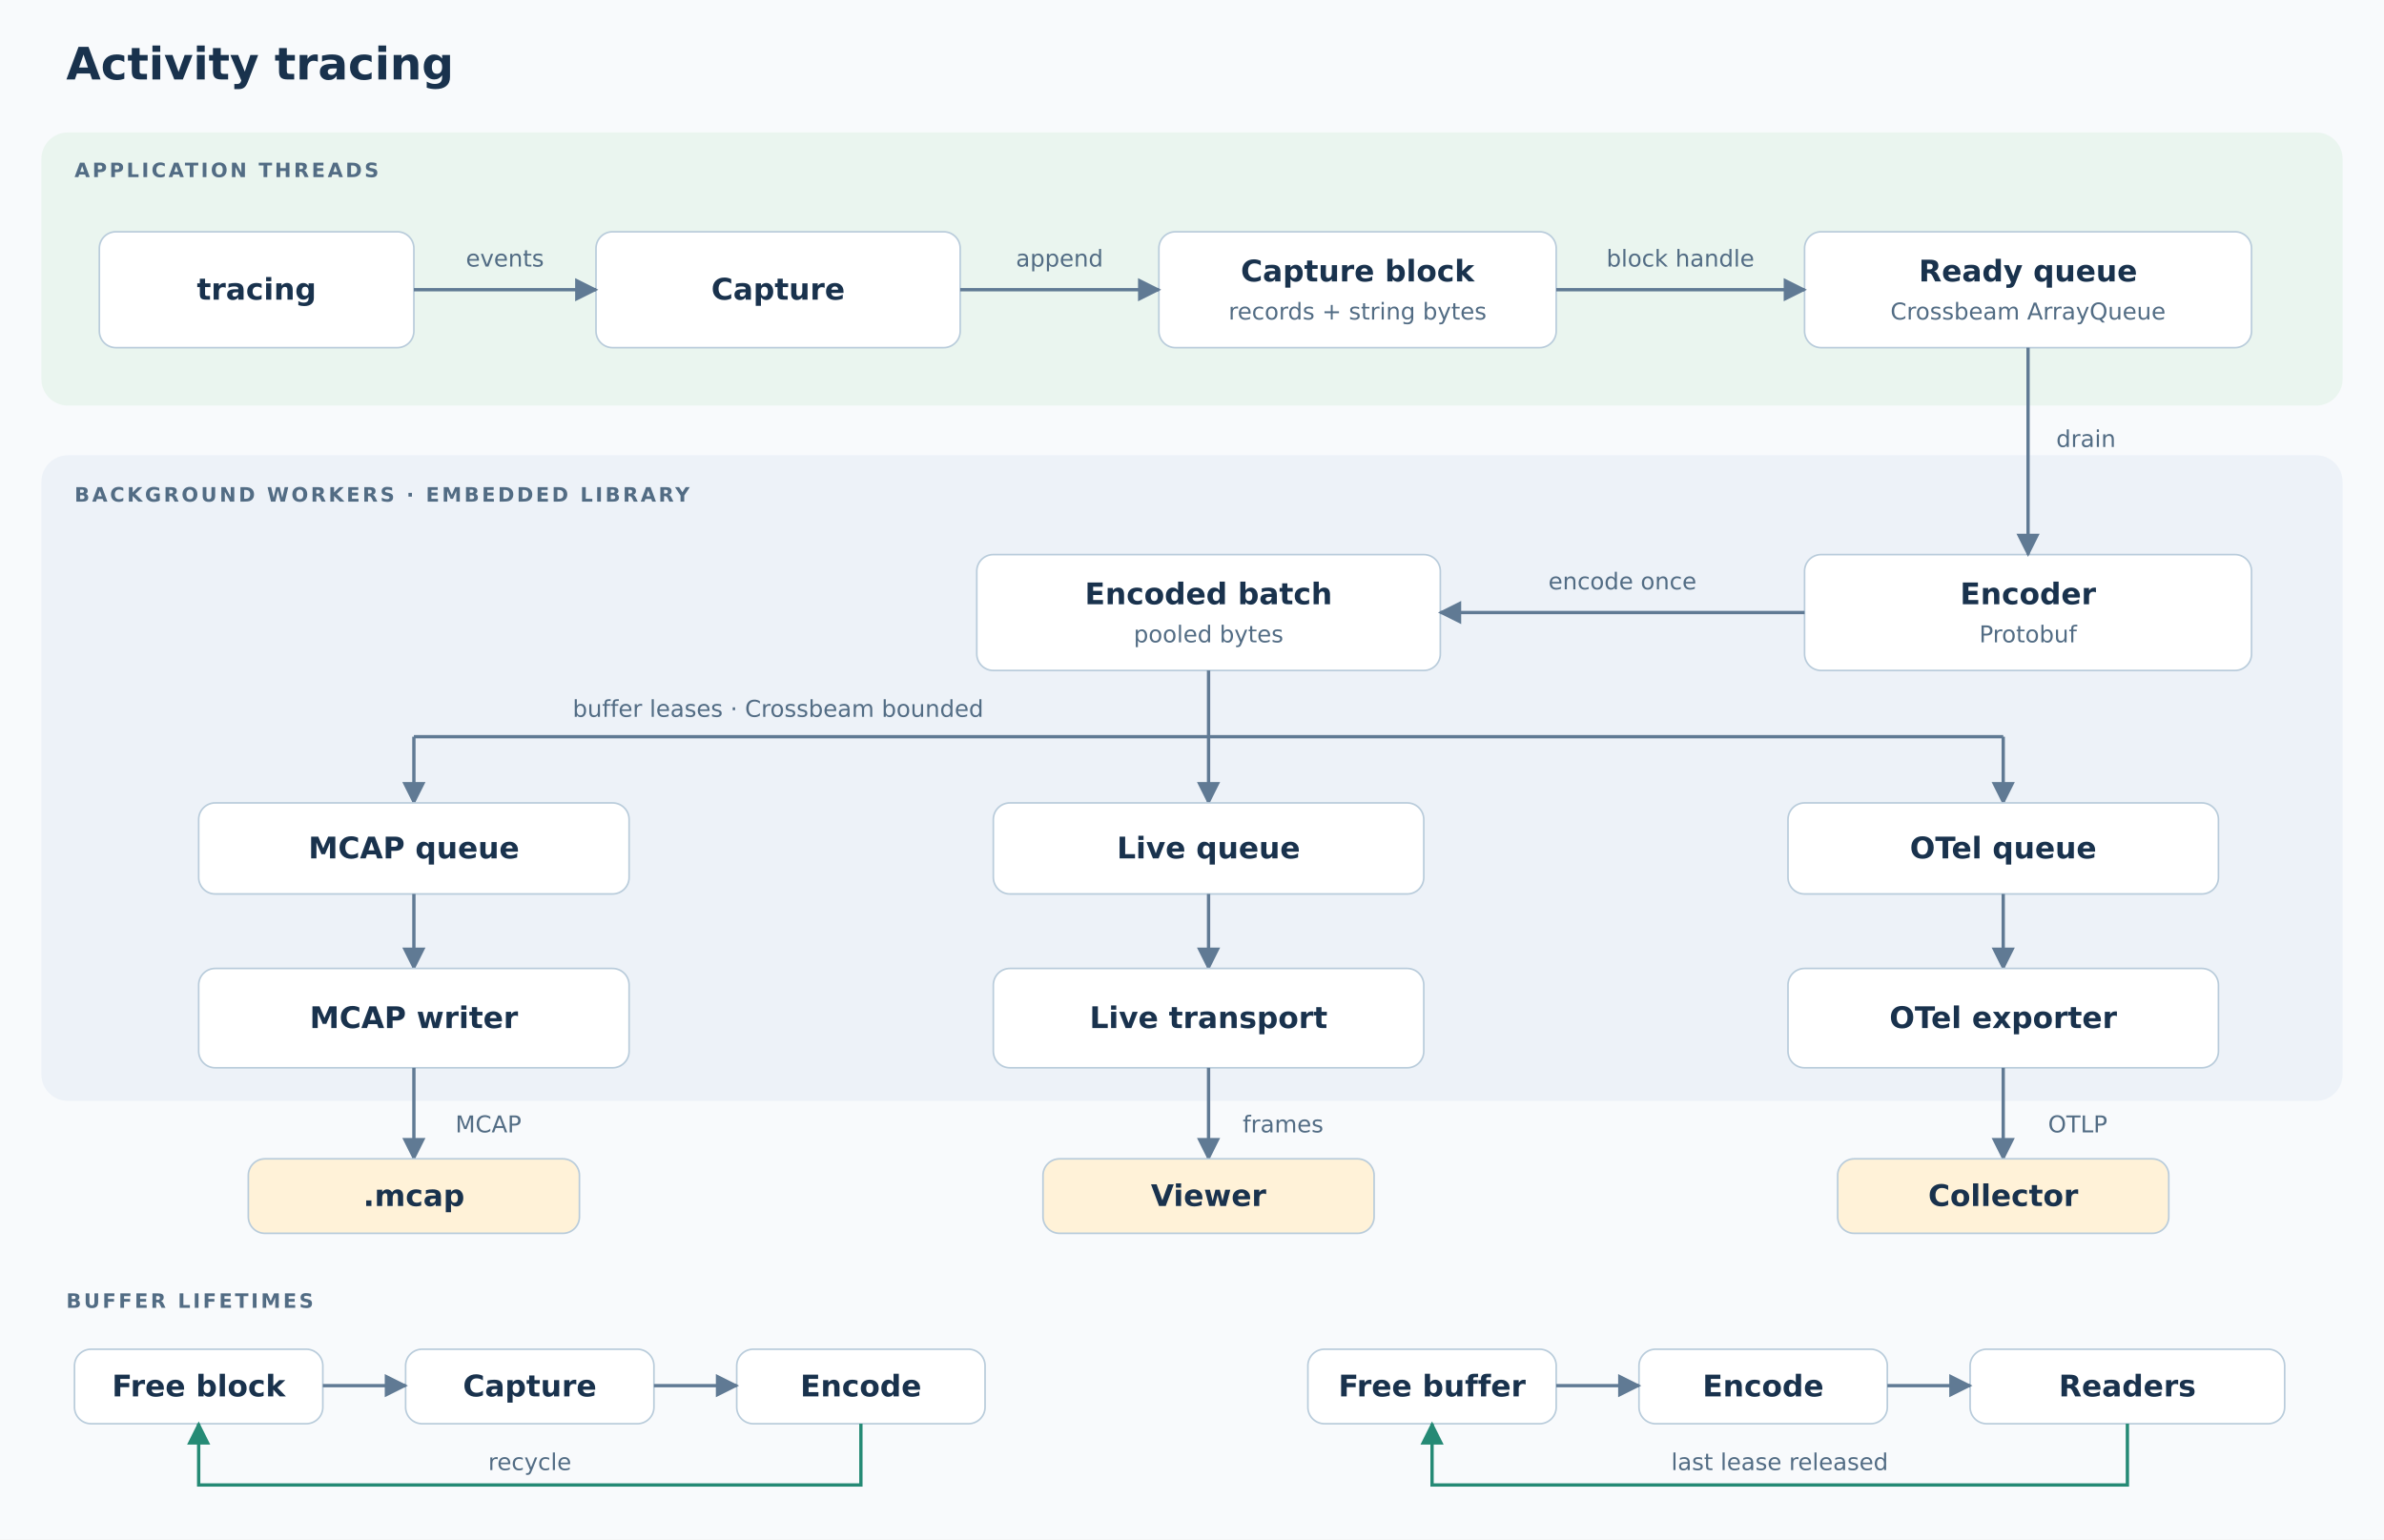
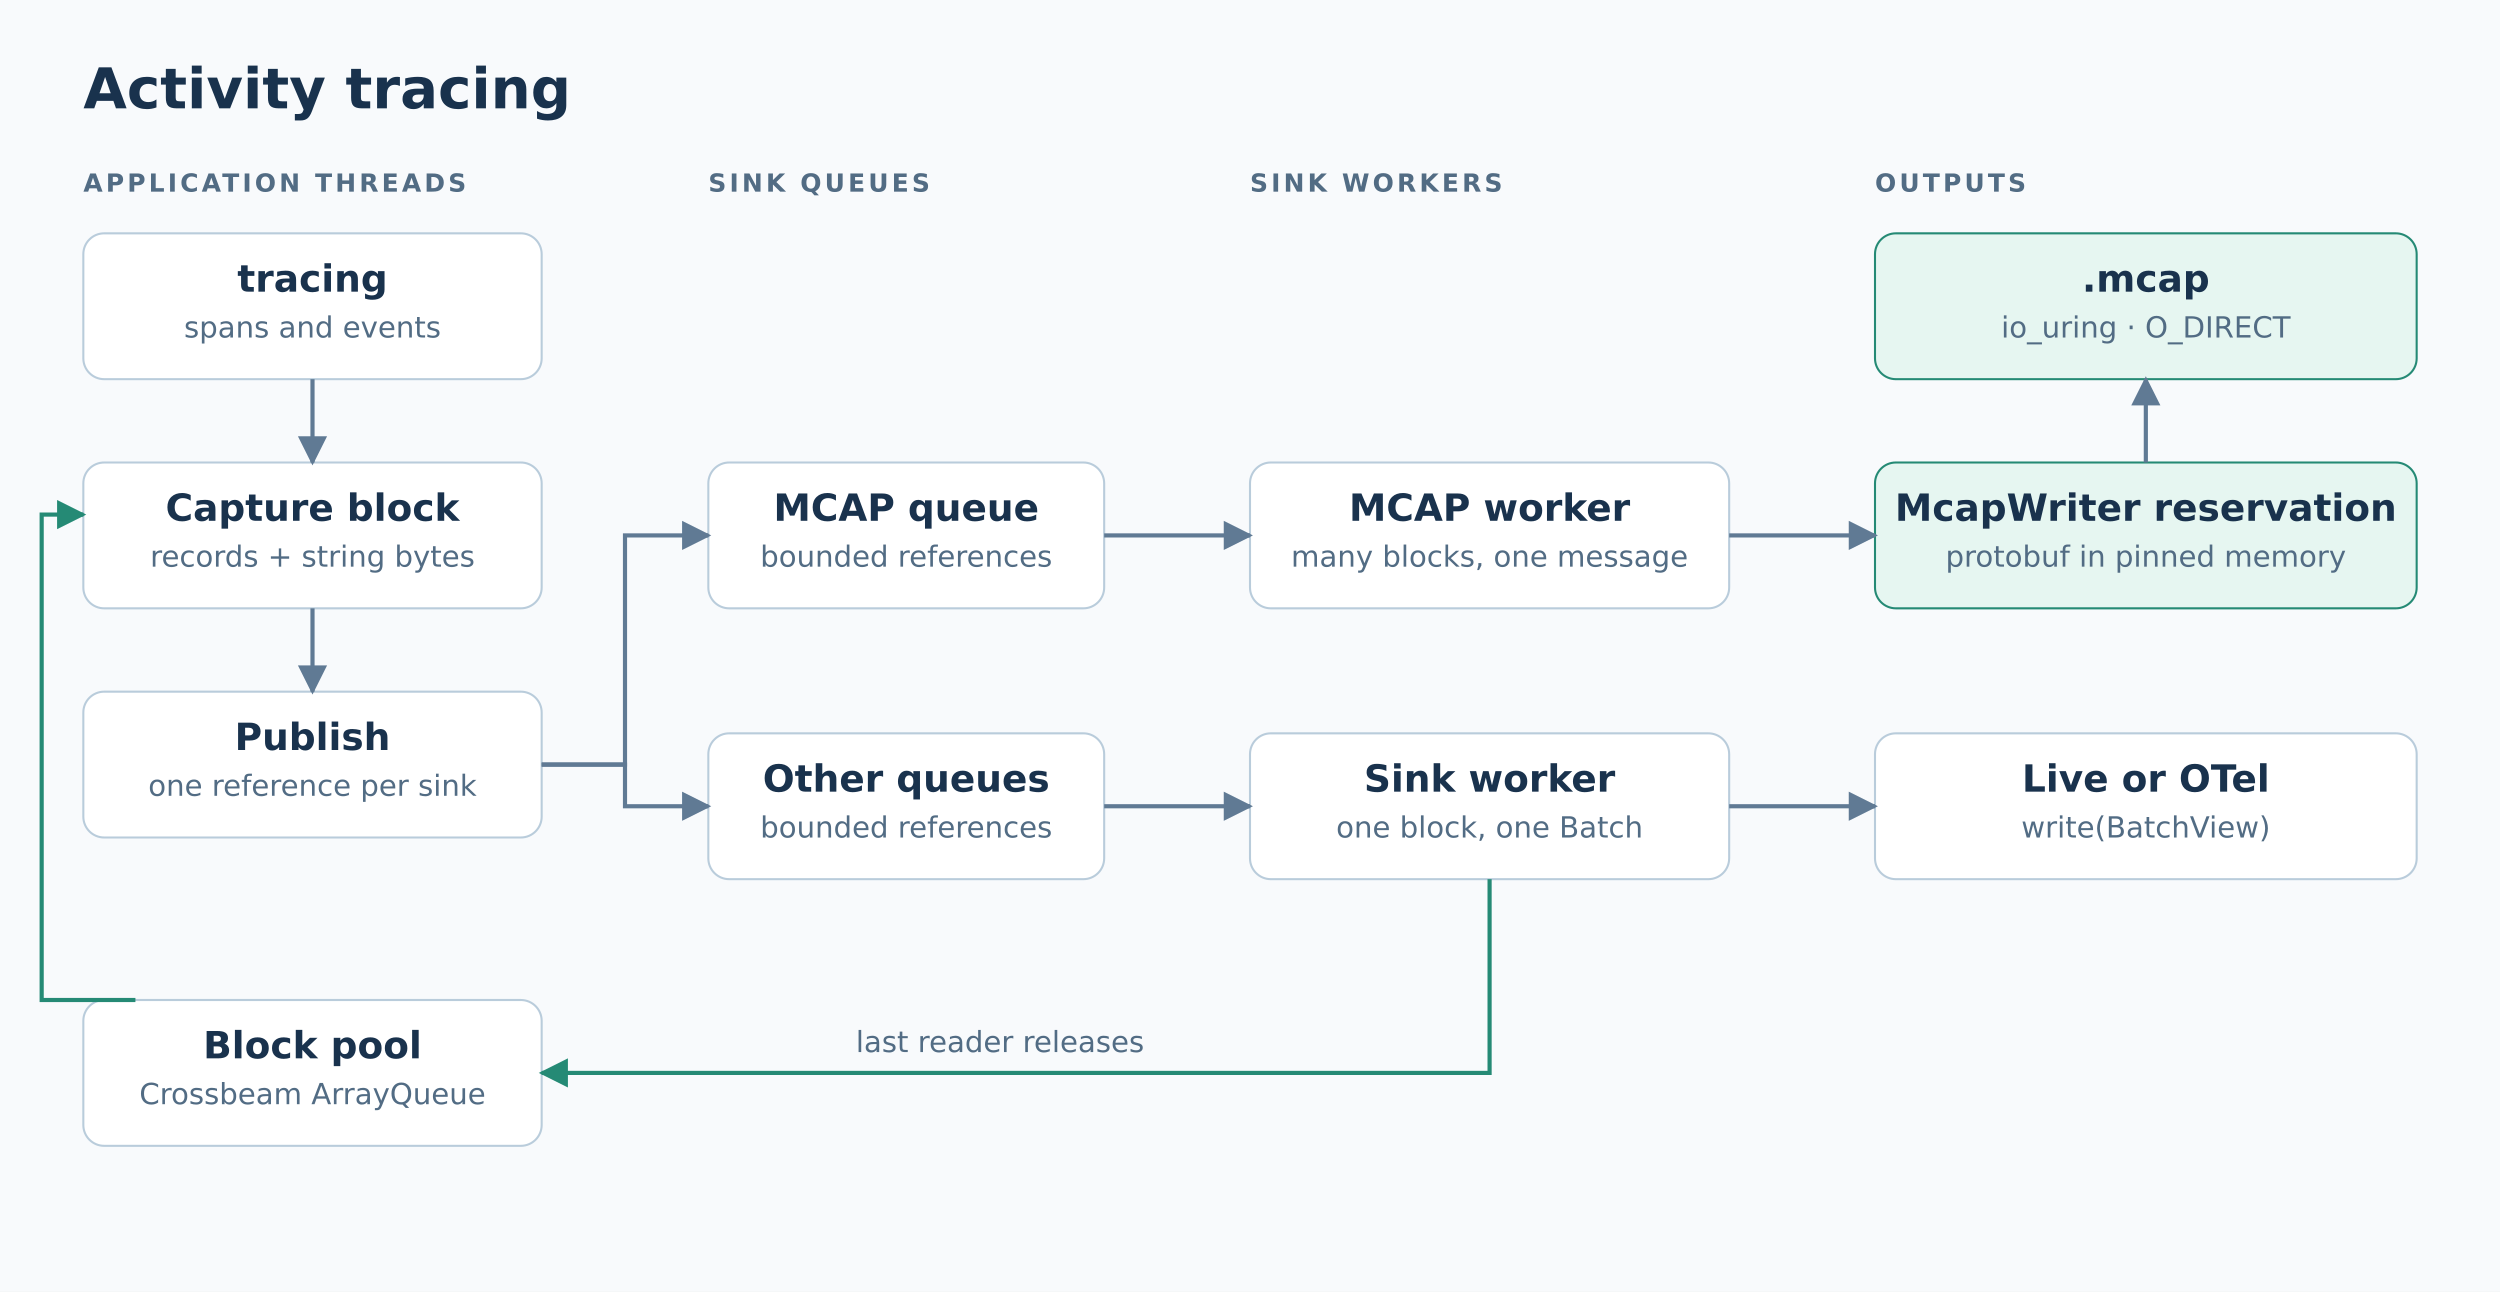
- <svg xmlns="http://www.w3.org/2000/svg" width="1440" height="930" viewBox="0 0 1440 930" role="img" aria-labelledby="title desc">
+ <svg xmlns="http://www.w3.org/2000/svg" width="1200" height="620" viewBox="0 0 1200 620" role="img" aria-label="Activity tracing architecture">
  <defs>
    <marker id="arrow" viewBox="0 0 10 10" refX="9" refY="5" markerWidth="7" markerHeight="7" orient="auto">
      <path d="M0 0 10 5 0 10z" fill="#607a94" />
    </marker>
    <marker id="green" viewBox="0 0 10 10" refX="9" refY="5" markerWidth="7" markerHeight="7" orient="auto">
      <path d="M0 0 10 5 0 10z" fill="#258a75" />
    </marker>
  </defs>
-   <style>text{font-family:DejaVu Sans,sans-serif;fill:#19324d}.title{font-size:27px;font-weight:700}.name{font-size:18px;font-weight:700}.label{font-size:14px;fill:#526c84}.tag{font-size:12px;font-weight:700;letter-spacing:1.5px;fill:#526c84}.flow{fill:none;stroke:#607a94;stroke-width:2;marker-end:url(#arrow)}.recycle{fill:none;stroke:#258a75;stroke-width:2;marker-end:url(#green)}</style>
-   <rect width="1440" height="930" fill="#f8fafc" />
-   <text x="40" y="48" class="title">Activity tracing</text>
-   <rect x="25" y="80" width="1390" height="165" rx="16" fill="#eaf5ef" />
-   <text x="45" y="107" class="tag">APPLICATION THREADS</text>
-   <rect x="25" y="275" width="1390" height="390" rx="16" fill="#edf2f8" />
-   <text x="45" y="303" class="tag">BACKGROUND WORKERS · EMBEDDED LIBRARY</text>
-   <rect x="60" y="140" width="190" height="70" rx="10" fill="#fff" stroke="#b9ccdb" />
-   <text x="155.0" y="181.0" text-anchor="middle" class="name">tracing</text>
-   <rect x="360" y="140" width="220" height="70" rx="10" fill="#fff" stroke="#b9ccdb" />
-   <text x="470.0" y="181.0" text-anchor="middle" class="name">Capture</text>
-   <rect x="700" y="140" width="240" height="70" rx="10" fill="#fff" stroke="#b9ccdb" />
-   <text x="820.0" y="170" text-anchor="middle" class="name">Capture block</text>
-   <text x="820.0" y="193" text-anchor="middle" class="label">records + string bytes</text>
-   <rect x="1090" y="140" width="270" height="70" rx="10" fill="#fff" stroke="#b9ccdb" />
-   <text x="1225.0" y="170" text-anchor="middle" class="name">Ready queue</text>
-   <text x="1225.0" y="193" text-anchor="middle" class="label">Crossbeam ArrayQueue</text>
-   <path d="M250 175 H360" class="flow" />
-   <text x="305" y="161" text-anchor="middle" class="label">events</text>
-   <path d="M580 175 H700" class="flow" />
-   <text x="640" y="161" text-anchor="middle" class="label">append</text>
-   <path d="M940 175 H1090" class="flow" />
-   <text x="1015" y="161" text-anchor="middle" class="label">block handle</text>
-   <rect x="1090" y="335" width="270" height="70" rx="10" fill="#fff" stroke="#b9ccdb" />
-   <text x="1225.0" y="365" text-anchor="middle" class="name">Encoder</text>
-   <text x="1225.0" y="388" text-anchor="middle" class="label">Protobuf</text>
-   <path d="M1225 210 V335" class="flow" />
-   <text x="1260" y="270" text-anchor="middle" class="label">drain</text>
-   <rect x="590" y="335" width="280" height="70" rx="10" fill="#fff" stroke="#b9ccdb" />
-   <text x="730.0" y="365" text-anchor="middle" class="name">Encoded batch</text>
-   <text x="730.0" y="388" text-anchor="middle" class="label">pooled bytes</text>
-   <path d="M1090 370 H870" class="flow" />
-   <text x="980" y="356" text-anchor="middle" class="label">encode once</text>
-   <path d="M730 405 V445 H250 M730 445 H1210" fill="none" stroke="#607a94" stroke-width="2" />
-   <path d="M250 445 V485" class="flow" />
-   <rect x="120" y="485" width="260" height="55" rx="10" fill="#fff" stroke="#b9ccdb" />
-   <text x="250.0" y="518.5" text-anchor="middle" class="name">MCAP queue</text>
-   <path d="M730 445 V485" class="flow" />
-   <rect x="600" y="485" width="260" height="55" rx="10" fill="#fff" stroke="#b9ccdb" />
-   <text x="730.0" y="518.5" text-anchor="middle" class="name">Live queue</text>
-   <path d="M1210 445 V485" class="flow" />
-   <rect x="1080" y="485" width="260" height="55" rx="10" fill="#fff" stroke="#b9ccdb" />
-   <text x="1210.0" y="518.5" text-anchor="middle" class="name">OTel queue</text>
-   <text x="470" y="433" text-anchor="middle" class="label">buffer leases · Crossbeam bounded</text>
-   <path d="M250 540 V585" class="flow" />
-   <rect x="120" y="585" width="260" height="60" rx="10" fill="#fff" stroke="#b9ccdb" />
-   <text x="250.0" y="621.0" text-anchor="middle" class="name">MCAP writer</text>
-   <path d="M730 540 V585" class="flow" />
-   <rect x="600" y="585" width="260" height="60" rx="10" fill="#fff" stroke="#b9ccdb" />
-   <text x="730.0" y="621.0" text-anchor="middle" class="name">Live transport</text>
-   <path d="M1210 540 V585" class="flow" />
-   <rect x="1080" y="585" width="260" height="60" rx="10" fill="#fff" stroke="#b9ccdb" />
-   <text x="1210.0" y="621.0" text-anchor="middle" class="name">OTel exporter</text>
-   <path d="M250 645 V700" class="flow" />
-   <text x="295" y="684" text-anchor="middle" class="label">MCAP</text>
-   <rect x="150" y="700" width="200" height="45" rx="10" fill="#fff2d8" stroke="#b9ccdb" />
-   <text x="250.0" y="728.5" text-anchor="middle" class="name">.mcap</text>
-   <path d="M730 645 V700" class="flow" />
-   <text x="775" y="684" text-anchor="middle" class="label">frames</text>
-   <rect x="630" y="700" width="200" height="45" rx="10" fill="#fff2d8" stroke="#b9ccdb" />
-   <text x="730.0" y="728.5" text-anchor="middle" class="name">Viewer</text>
-   <path d="M1210 645 V700" class="flow" />
-   <text x="1255" y="684" text-anchor="middle" class="label">OTLP</text>
-   <rect x="1110" y="700" width="200" height="45" rx="10" fill="#fff2d8" stroke="#b9ccdb" />
-   <text x="1210.0" y="728.5" text-anchor="middle" class="name">Collector</text>
-   <text x="40" y="790" class="tag">BUFFER LIFETIMES</text>
-   <rect x="45" y="815" width="150" height="45" rx="10" fill="#fff" stroke="#b9ccdb" />
-   <text x="120.0" y="843.5" text-anchor="middle" class="name">Free block</text>
-   <rect x="245" y="815" width="150" height="45" rx="10" fill="#fff" stroke="#b9ccdb" />
-   <text x="320.0" y="843.5" text-anchor="middle" class="name">Capture</text>
-   <rect x="445" y="815" width="150" height="45" rx="10" fill="#fff" stroke="#b9ccdb" />
-   <text x="520.0" y="843.5" text-anchor="middle" class="name">Encode</text>
-   <rect x="790" y="815" width="150" height="45" rx="10" fill="#fff" stroke="#b9ccdb" />
-   <text x="865.0" y="843.5" text-anchor="middle" class="name">Free buffer</text>
-   <rect x="990" y="815" width="150" height="45" rx="10" fill="#fff" stroke="#b9ccdb" />
-   <text x="1065.0" y="843.5" text-anchor="middle" class="name">Encode</text>
-   <rect x="1190" y="815" width="190" height="45" rx="10" fill="#fff" stroke="#b9ccdb" />
-   <text x="1285.0" y="843.5" text-anchor="middle" class="name">Readers</text>
-   <path d="M195 837 H245" class="flow" />
-   <path d="M395 837 H445" class="flow" />
-   <path d="M520 860 V897 H120 V860" class="recycle" />
-   <text x="320" y="888" text-anchor="middle" class="label">recycle</text>
-   <path d="M940 837 H990" class="flow" />
-   <path d="M1140 837 H1190" class="flow" />
-   <path d="M1285 860 V897 H865 V860" class="recycle" />
-   <text x="1075" y="888" text-anchor="middle" class="label">last lease released</text>
+   <style>text{font-family:DejaVu Sans,sans-serif;fill:#19324d}.title{font-size:27px;font-weight:700}.name{font-size:18px;font-weight:700}.label{font-size:14px;fill:#526c84}.tag{font-size:12px;font-weight:700;letter-spacing:1.5px;fill:#526c84}.flow{fill:none;stroke:#607a94;stroke-width:2;marker-end:url(#arrow)}.recycle{fill:none;stroke:#258a75;stroke-width:2;marker-end:url(#green)}.box{fill:#fff;stroke:#b9ccdb}.dma{fill:#e6f6f1;stroke:#258a75}</style>
+   <rect width="1200" height="620" fill="#f8fafc" />
+   <text x="40" y="52" class="title">Activity tracing</text>
+   <text x="40" y="92" class="tag">APPLICATION THREADS</text>
+   <rect x="40" y="112" width="220" height="70" rx="10" class="box" />
+   <text x="150" y="140" text-anchor="middle" class="name">tracing</text>
+   <text x="150" y="162" text-anchor="middle" class="label">spans and events</text>
+   <rect x="40" y="222" width="220" height="70" rx="10" class="box" />
+   <text x="150" y="250" text-anchor="middle" class="name">Capture block</text>
+   <text x="150" y="272" text-anchor="middle" class="label">records + string bytes</text>
+   <rect x="40" y="332" width="220" height="70" rx="10" class="box" />
+   <text x="150" y="360" text-anchor="middle" class="name">Publish</text>
+   <text x="150" y="382" text-anchor="middle" class="label">one reference per sink</text>
+   <rect x="40" y="480" width="220" height="70" rx="10" class="box" />
+   <text x="150" y="508" text-anchor="middle" class="name">Block pool</text>
+   <text x="150" y="530" text-anchor="middle" class="label">Crossbeam ArrayQueue</text>
+   <path d="M150 182 V222" class="flow" />
+   <path d="M150 292 V332" class="flow" />
+   <text x="340" y="92" class="tag">SINK QUEUES</text>
+   <rect x="340" y="222" width="190" height="70" rx="10" class="box" />
+   <text x="435" y="250" text-anchor="middle" class="name">MCAP queue</text>
+   <text x="435" y="272" text-anchor="middle" class="label">bounded references</text>
+   <rect x="340" y="352" width="190" height="70" rx="10" class="box" />
+   <text x="435" y="380" text-anchor="middle" class="name">Other queues</text>
+   <text x="435" y="402" text-anchor="middle" class="label">bounded references</text>
+   <path d="M260 367 H300 V257 H340" class="flow" />
+   <path d="M260 367 H300 V387 H340" class="flow" />
+   <text x="600" y="92" class="tag">SINK WORKERS</text>
+   <rect x="600" y="222" width="230" height="70" rx="10" class="box" />
+   <text x="715" y="250" text-anchor="middle" class="name">MCAP worker</text>
+   <text x="715" y="272" text-anchor="middle" class="label">many blocks, one message</text>
+   <rect x="600" y="352" width="230" height="70" rx="10" class="box" />
+   <text x="715" y="380" text-anchor="middle" class="name">Sink worker</text>
+   <text x="715" y="402" text-anchor="middle" class="label">one block, one Batch</text>
+   <path d="M530 257 H600" class="flow" />
+   <path d="M530 387 H600" class="flow" />
+   <text x="900" y="92" class="tag">OUTPUTS</text>
+   <rect x="900" y="222" width="260" height="70" rx="10" class="dma" />
+   <text x="1030" y="250" text-anchor="middle" class="name">McapWriter reservation</text>
+   <text x="1030" y="272" text-anchor="middle" class="label">protobuf in pinned memory</text>
+   <rect x="900" y="112" width="260" height="70" rx="10" class="dma" />
+   <text x="1030" y="140" text-anchor="middle" class="name">.mcap</text>
+   <text x="1030" y="162" text-anchor="middle" class="label">io_uring · O_DIRECT</text>
+   <rect x="900" y="352" width="260" height="70" rx="10" class="box" />
+   <text x="1030" y="380" text-anchor="middle" class="name">Live or OTel</text>
+   <text x="1030" y="402" text-anchor="middle" class="label">write(BatchView)</text>
+   <path d="M830 257 H900" class="flow" />
+   <path d="M1030 222 V182" class="flow" />
+   <path d="M830 387 H900" class="flow" />
+   <path d="M715 422 V515 H260" class="recycle" />
+   <text x="480" y="505" text-anchor="middle" class="label">last reader releases</text>
+   <path d="M65 480 H20 V247 H40" class="recycle" />
</svg>
